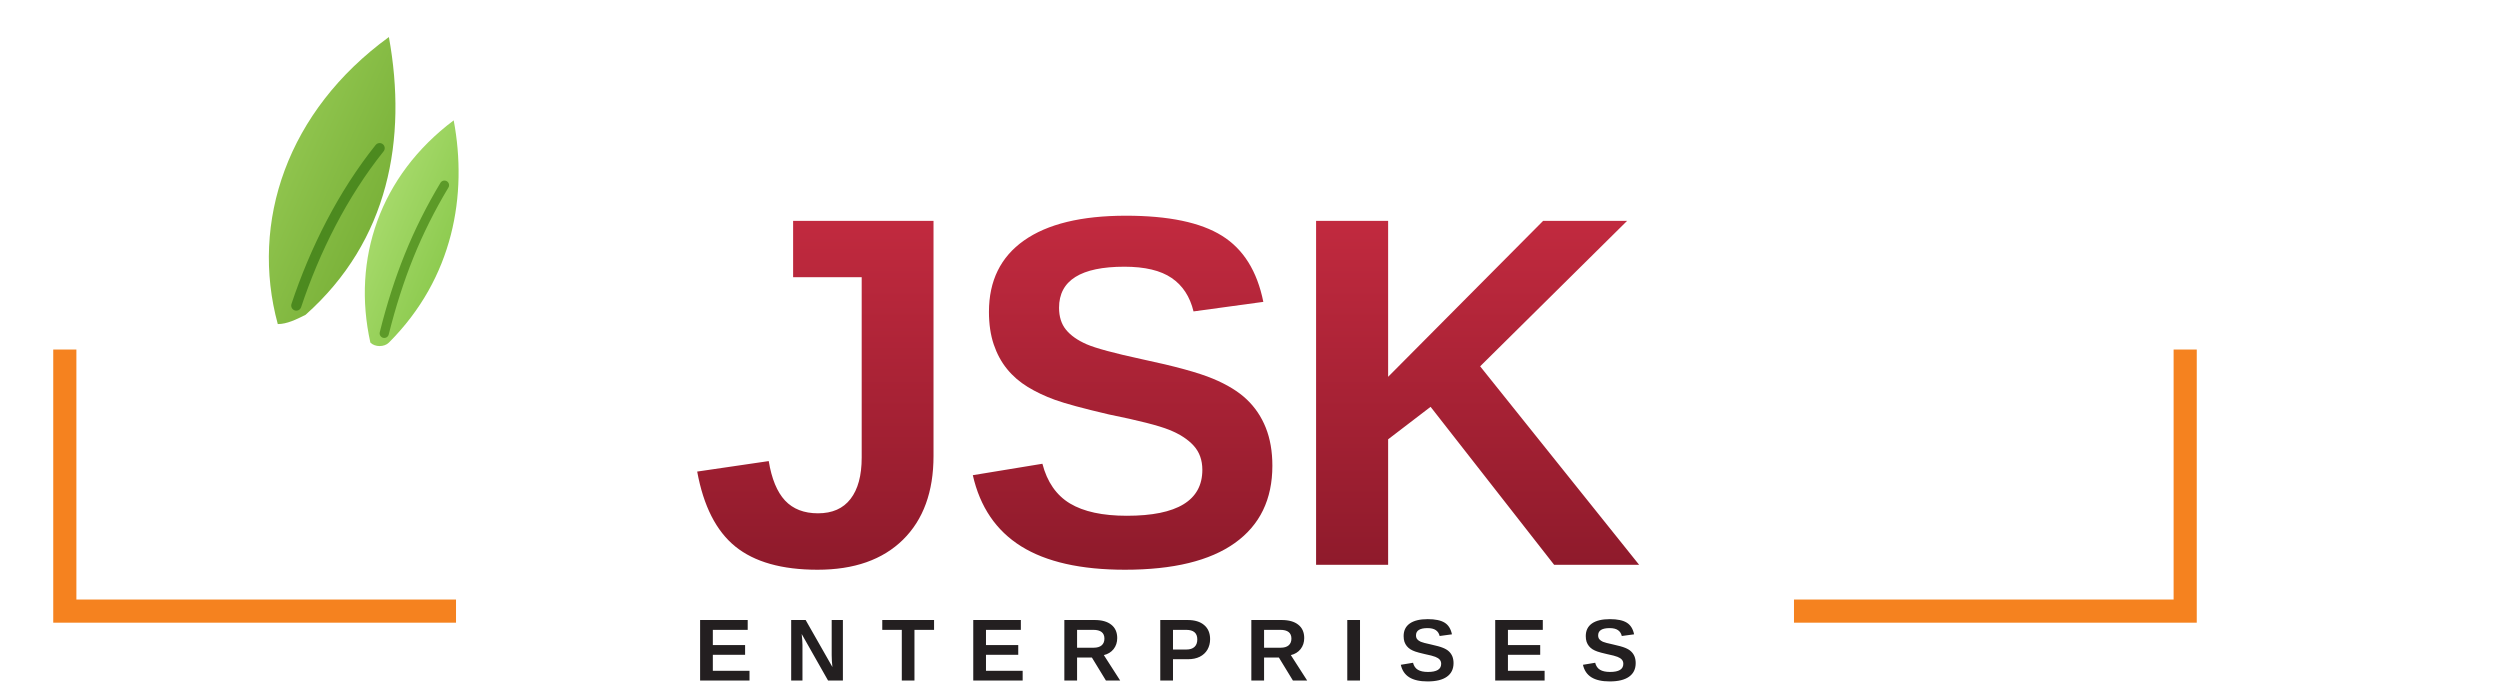
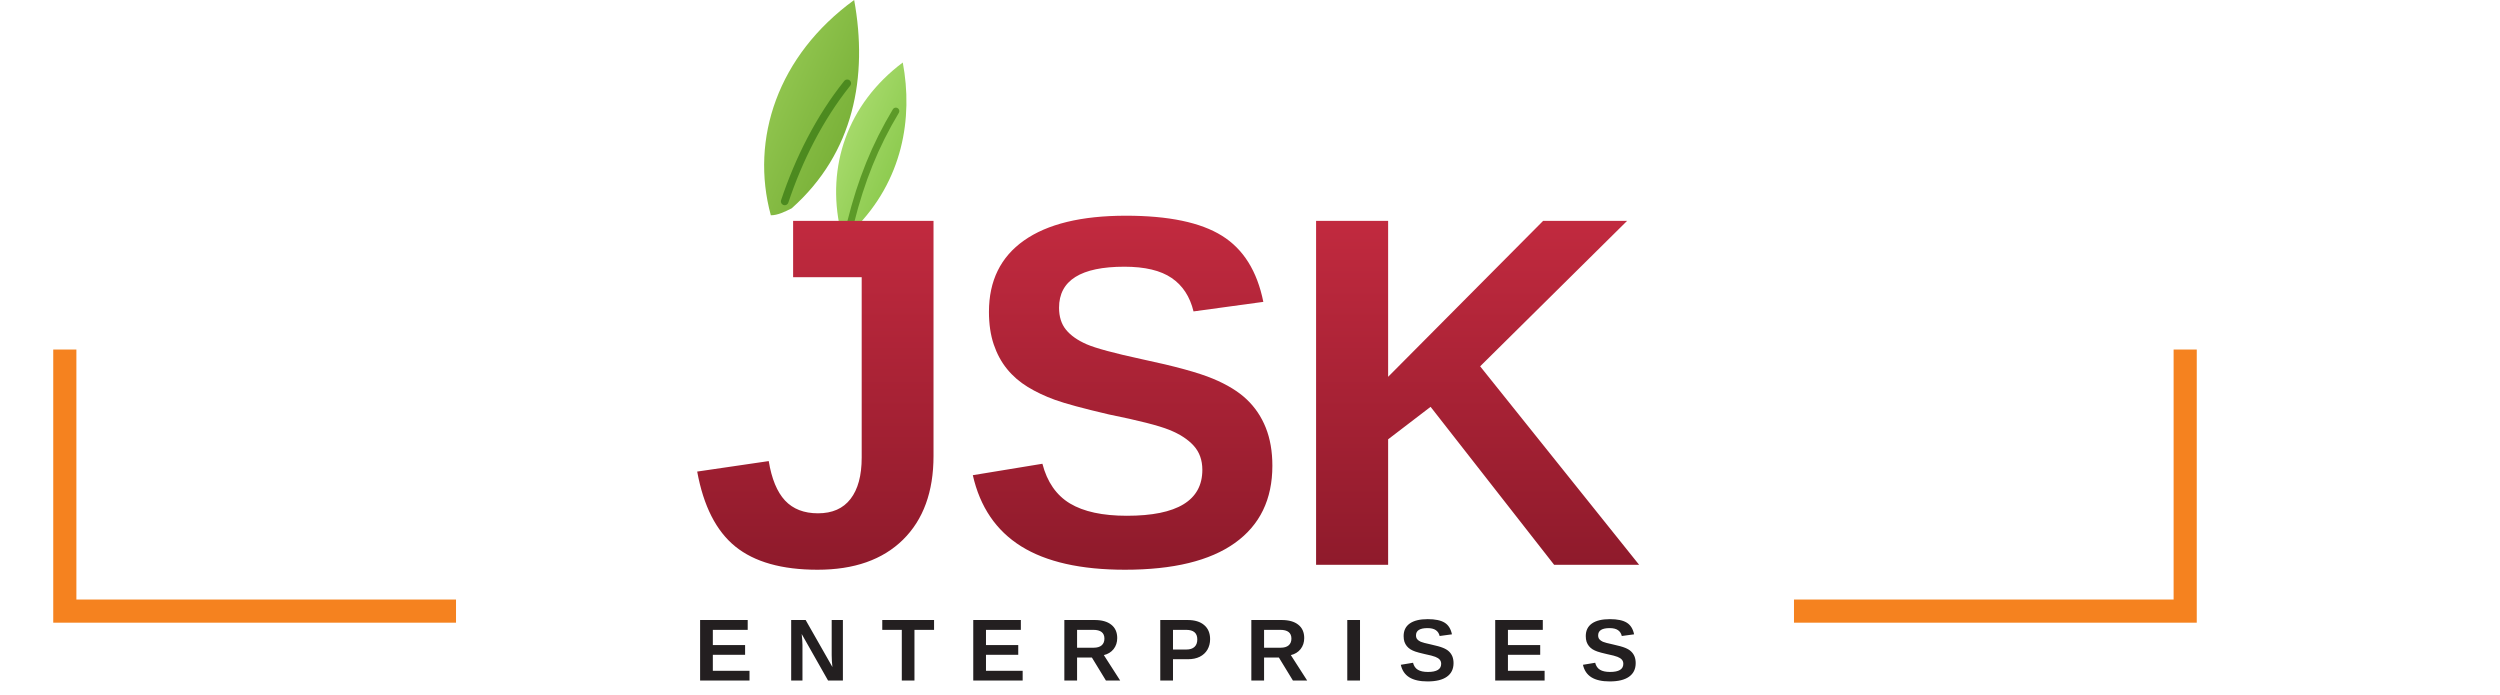
<svg xmlns="http://www.w3.org/2000/svg" viewBox="0 0 540 150" fill="none">
  <defs>
    <linearGradient id="leafGrad1" x1="0" y1="0" x2="1" y2="1">
      <stop offset="0" stop-color="#9CCF5A" />
      <stop offset="1" stop-color="#6FA82E" />
    </linearGradient>
    <linearGradient id="leafGrad2" x1="0" y1="0" x2="1" y2="1">
      <stop offset="0" stop-color="#B4E27A" />
      <stop offset="1" stop-color="#80C341" />
    </linearGradient>
    <linearGradient id="jskGrad" x1="0" y1="0" x2="0" y2="1">
      <stop offset="0" stop-color="#C22A3F" />
      <stop offset="1" stop-color="#8E1A2B" />
    </linearGradient>
  </defs>
-   <g transform="translate(58,8)">
+   <g transform="translate(165,0) scale(0.75)">
    <path d="M2 62 C -4 40, 4 16, 26 0 C 30 22, 26 44, 8 60 C 6 61, 4 62, 2 62 Z" fill="url(#leafGrad1)" />
    <path d="M22 66 C 18 48, 24 30, 40 18 C 43 34, 40 52, 26 66 C 25 67, 23 67, 22 66 Z" fill="url(#leafGrad2)" />
    <path d="M6 58 C 10 46, 16 34, 24 24" stroke="#4C8A1F" stroke-width="2.2" stroke-linecap="round" fill="none" />
    <path d="M25 64 C 28 52, 32 42, 38 32" stroke="#5C9A28" stroke-width="2" stroke-linecap="round" fill="none" />
  </g>
  <path d="M14 78 L14 132 L96 132" stroke="#F5821F" stroke-width="5" fill="none" stroke-linecap="square" />
  <path d="M472 78 L472 132 L390 132" stroke="#F5821F" stroke-width="5" fill="none" stroke-linecap="square" />
  <text x="252" y="122" text-anchor="middle" font-family="Arial, Helvetica, sans-serif" font-weight="800" font-size="108" fill="url(#jskGrad)" letter-spacing="-2">JSK</text>
  <text x="252" y="147" text-anchor="middle" font-family="Arial, Helvetica, sans-serif" font-weight="700" font-size="19" fill="#231F20" letter-spacing="7">ENTERPRISES</text>
</svg>
